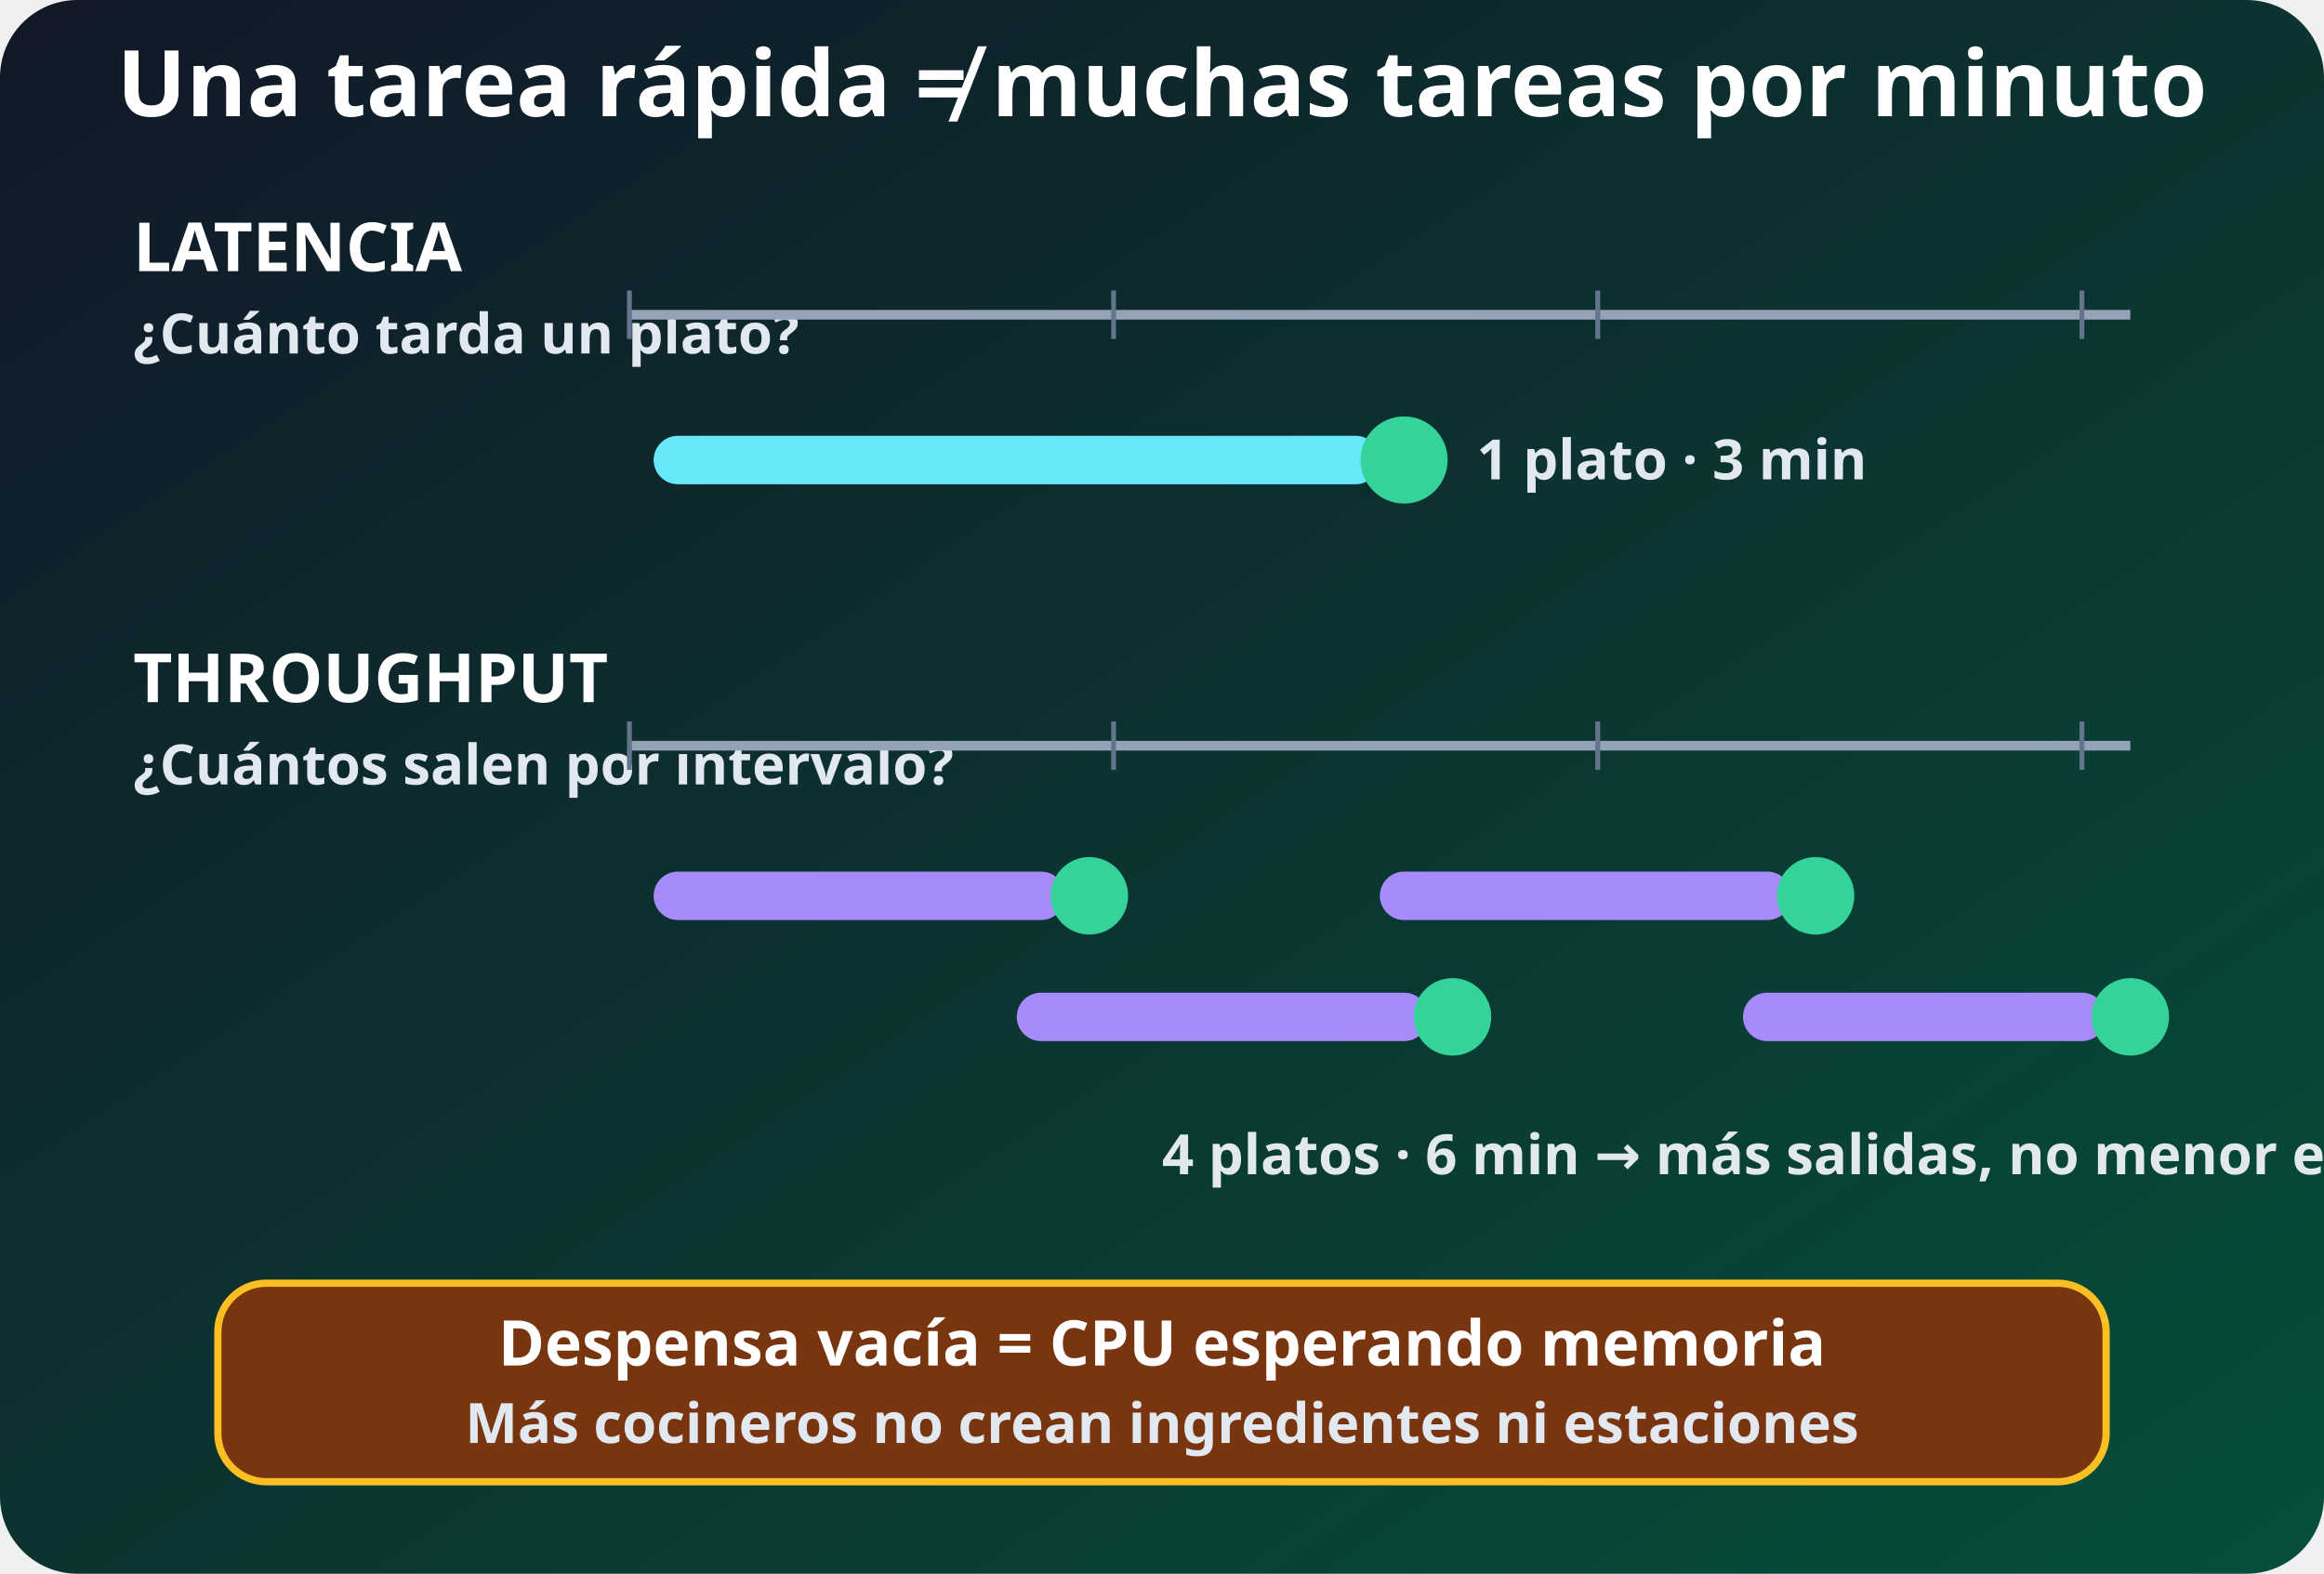
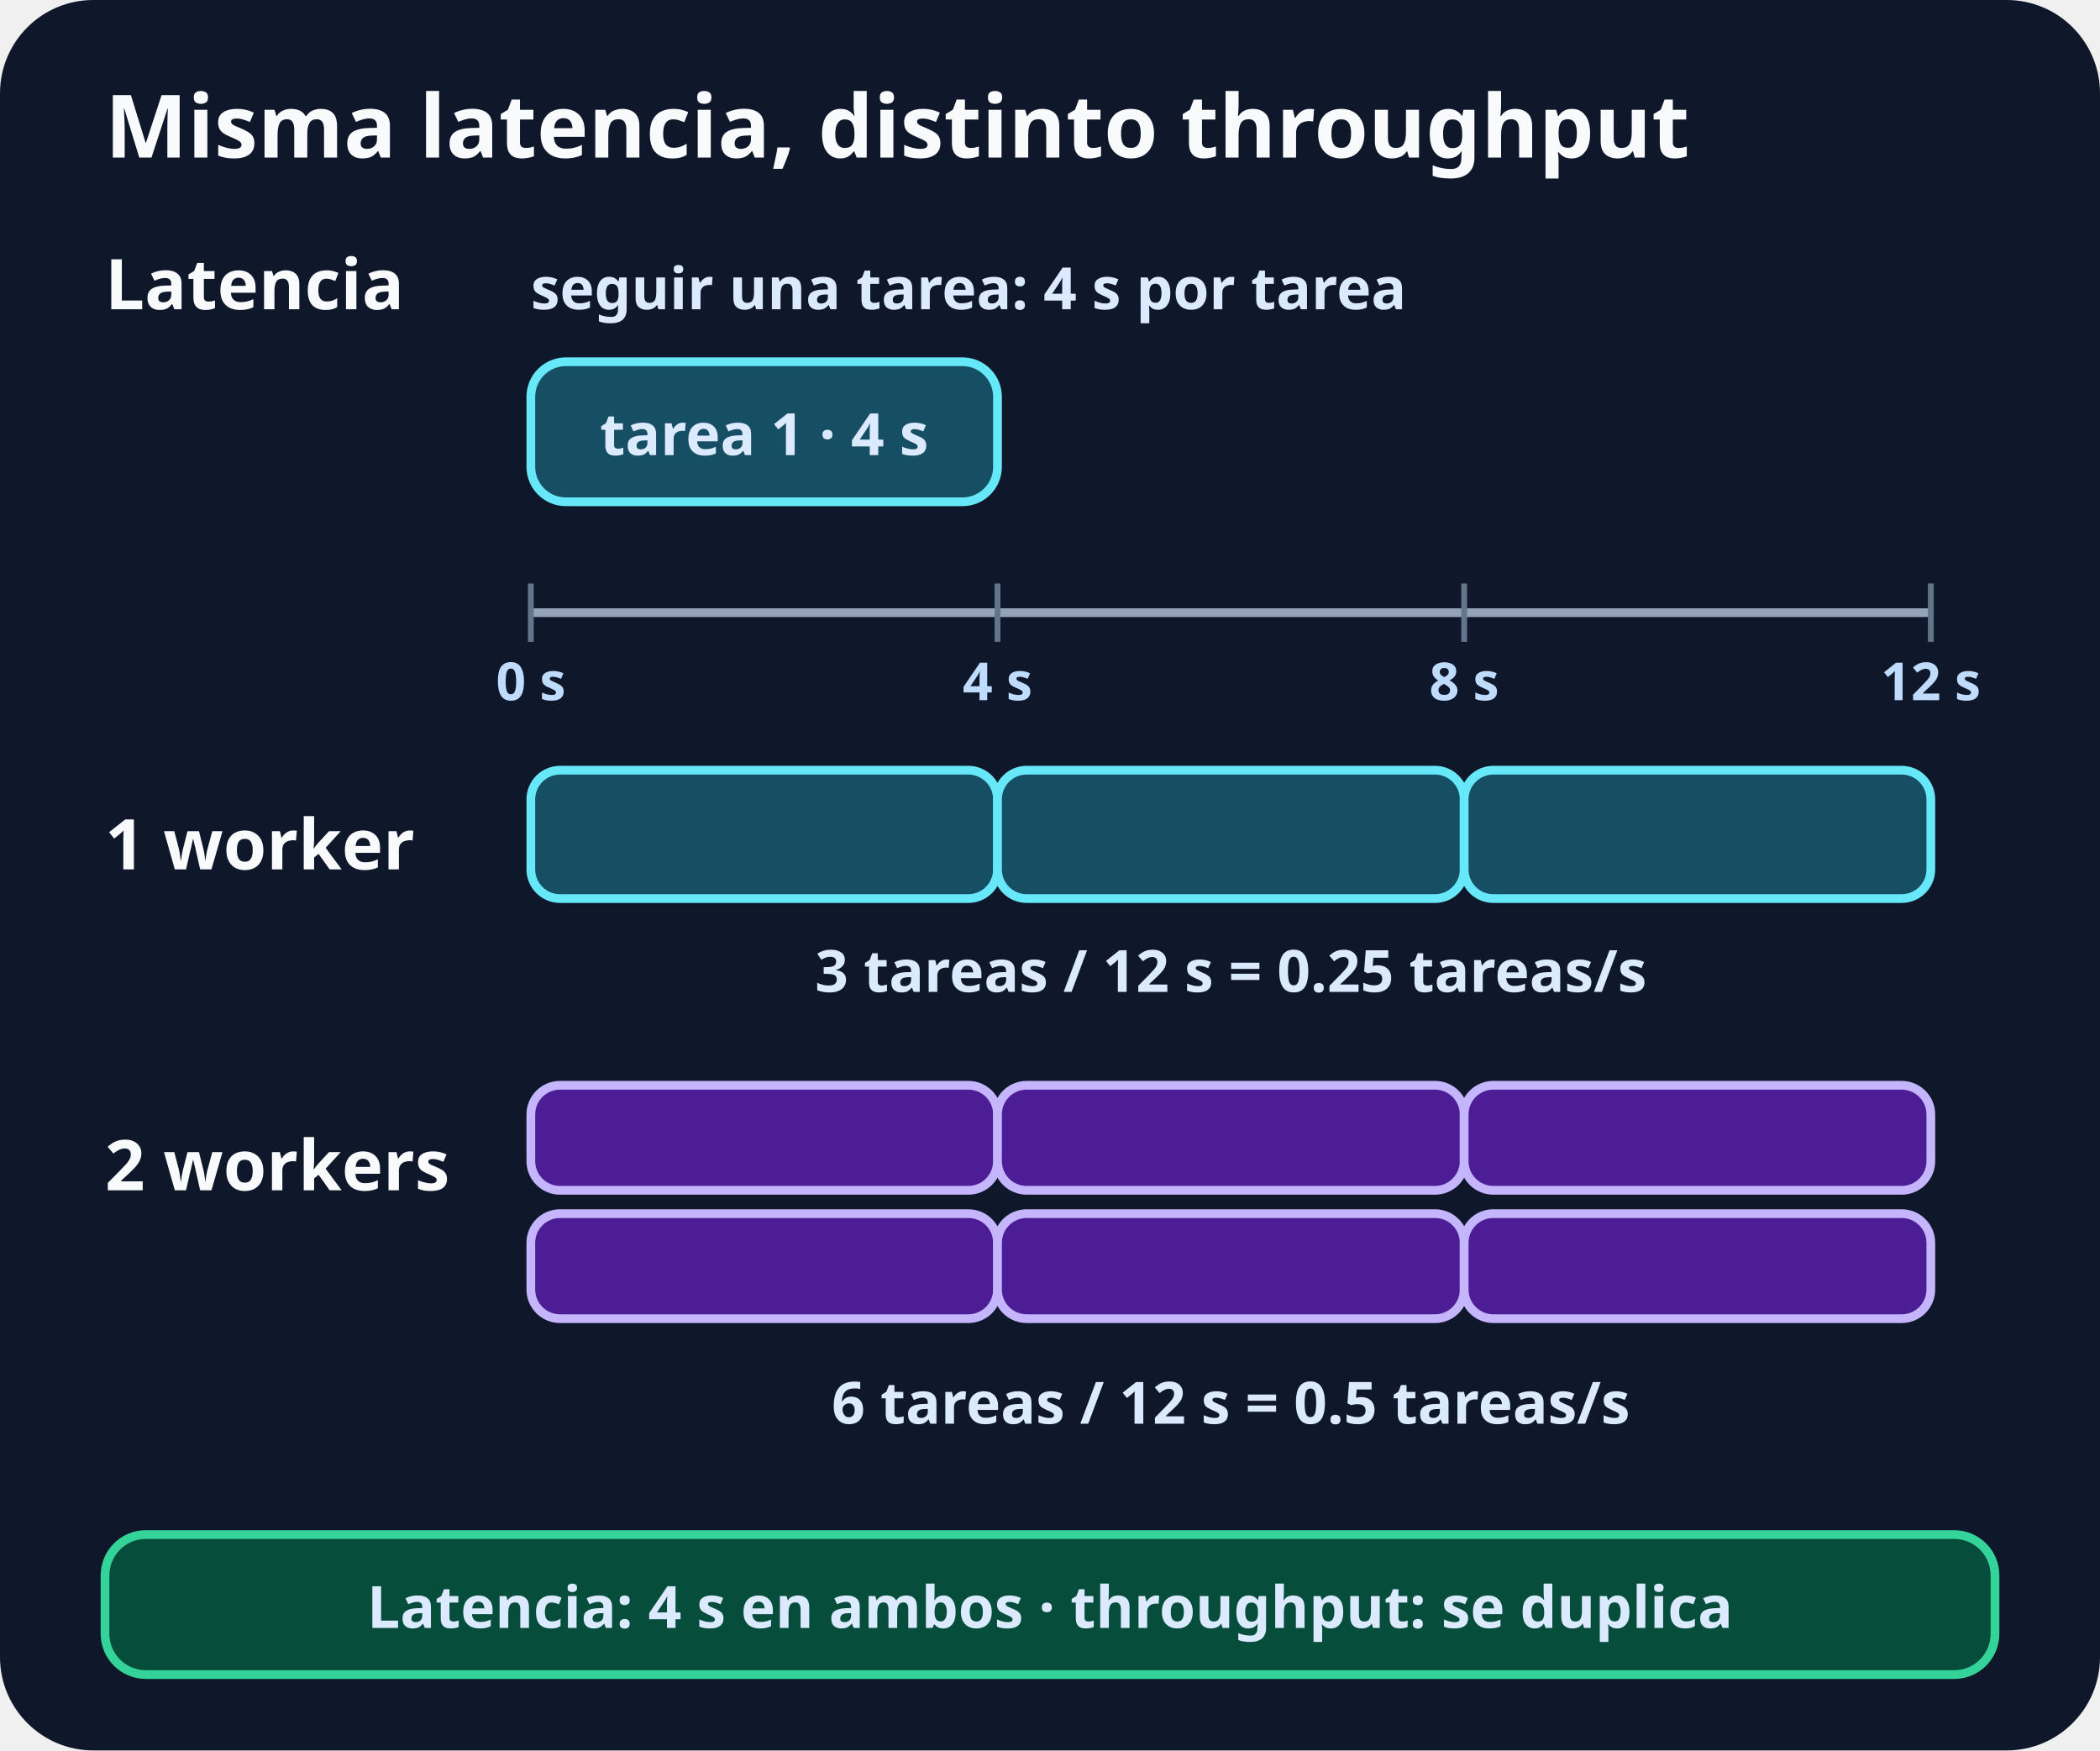
- <svg xmlns="http://www.w3.org/2000/svg" viewBox="0 0 960 650" role="img" aria-labelledby="lt-title lt-desc">
-   <defs>
-     <linearGradient id="bg-lt" x1="0" y1="0" x2="1" y2="1">
-       <stop stop-color="#111827" />
-       <stop offset="1" stop-color="#064e3b" />
-     </linearGradient>
-   </defs>
-   <style>.h{font:800 38px system-ui,sans-serif;fill:#fff;text-anchor:middle}.l{font:800 28px system-ui,sans-serif;fill:#fff}.t{font:650 23px system-ui,sans-serif;fill:#e2e8f0}.axis{stroke:#94a3b8;stroke-width:4}.tick{stroke:#64748b;stroke-width:2}.work{stroke-width:20;stroke-linecap:round}.done{fill:#34d399}</style>
-   <rect width="960" height="650" rx="32" fill="url(#bg-lt)" />
-   <text x="480" y="48" class="h">Una tarea rápida ≠ muchas tareas por minuto</text>
-   <text x="55" y="112" class="l">LATENCIA</text>
-   <text x="55" y="146" class="t">¿Cuánto tarda un plato?</text>
-   <path d="M260 130H880" class="axis" />
-   <path d="M260 120V140M460 120V140M660 120V140M860 120V140" class="tick" />
-   <path d="M280 190H560" stroke="#67e8f9" class="work" />
-   <circle cx="580" cy="190" r="18" class="done" />
-   <text x="610" y="198" class="t">1 plato · 3 min</text>
-   <text x="55" y="290" class="l">THROUGHPUT</text>
-   <text x="55" y="324" class="t">¿Cuántos salen por intervalo?</text>
-   <path d="M260 308H880" class="axis" />
-   <path d="M260 298V318M460 298V318M660 298V318M860 298V318" class="tick" />
-   <path d="M280 370H430M430 420H580M580 370H730M730 420H860" stroke="#a78bfa" class="work" />
-   <circle cx="450" cy="370" r="16" class="done" />
-   <circle cx="600" cy="420" r="16" class="done" />
-   <circle cx="750" cy="370" r="16" class="done" />
-   <circle cx="880" cy="420" r="16" class="done" />
-   <text x="480" y="485" class="t">4 platos · 6 min → más salidas, no menor espera individual</text>
-   <rect x="90" y="530" width="780" height="82" rx="20" fill="#78350f" stroke="#fbbf24" stroke-width="3" />
-   <text x="480" y="564" class="h" style="font-size:26px">Despensa vacía = CPU esperando memoria</text>
-   <text x="480" y="596" class="t" text-anchor="middle">Más cocineros no crean ingredientes ni estaciones</text>
+ <svg xmlns="http://www.w3.org/2000/svg" width="720" height="600" viewBox="0 0 360 300" role="img" aria-labelledby="lt-title lt-desc">
+   <style>
+     .title{font:800 15px system-ui,sans-serif;fill:#f8fafc}.head{font:800 12px system-ui,sans-serif;fill:#f8fafc}.text{font:700 10px system-ui,sans-serif;fill:#dbeafe}.small{font:700 9px system-ui,sans-serif;fill:#bfdbfe}.axis{stroke:#94a3b8;stroke-width:1.5}.tick{stroke:#64748b;stroke-width:1}.task{fill:#164e63;stroke:#67e8f9;stroke-width:1.5}.task2{fill:#4c1d95;stroke:#c4b5fd;stroke-width:1.5}.result{fill:#064e3b;stroke:#34d399;stroke-width:1.5}
+   </style>
+   <rect width="360" height="300" rx="16" fill="#0f172a" />
+   <text x="18" y="27" class="title">Misma latencia, distinto throughput</text>
+   <text x="18" y="53" class="head">Latencia</text>
+   <text x="91" y="53" class="text">seguir una tarea: 4 s por tarea</text>
+   <rect x="91" y="62" width="80" height="24" rx="6" class="task" />
+   <text x="131" y="78" text-anchor="middle" class="text">tarea 1 · 4 s</text>
+   <line x1="91" y1="105" x2="331" y2="105" class="axis" />
+   <path d="M91 100v10M171 100v10M251 100v10M331 100v10" class="tick" />
+   <text x="91" y="120" text-anchor="middle" class="small">0 s</text>
+   <text x="171" y="120" text-anchor="middle" class="small">4 s</text>
+   <text x="251" y="120" text-anchor="middle" class="small">8 s</text>
+   <text x="331" y="120" text-anchor="middle" class="small">12 s</text>
+   <text x="18" y="149" class="head">1 worker</text>
+   <rect x="91" y="132" width="80" height="22" rx="5" class="task" />
+   <rect x="171" y="132" width="80" height="22" rx="5" class="task" />
+   <rect x="251" y="132" width="80" height="22" rx="5" class="task" />
+   <text x="211" y="170" text-anchor="middle" class="text">3 tareas / 12 s = 0.25 tareas/s</text>
+   <text x="18" y="204" class="head">2 workers</text>
+   <rect x="91" y="186" width="80" height="18" rx="5" class="task2" />
+   <rect x="171" y="186" width="80" height="18" rx="5" class="task2" />
+   <rect x="251" y="186" width="80" height="18" rx="5" class="task2" />
+   <rect x="91" y="208" width="80" height="18" rx="5" class="task2" />
+   <rect x="171" y="208" width="80" height="18" rx="5" class="task2" />
+   <rect x="251" y="208" width="80" height="18" rx="5" class="task2" />
+   <text x="211" y="244" text-anchor="middle" class="text">6 tareas / 12 s = 0.5 tareas/s</text>
+   <rect x="18" y="263" width="324" height="24" rx="7" class="result" />
+   <text x="180" y="279" text-anchor="middle" class="text">Latencia: 4 s en ambos · throughput: se duplica</text>
</svg>
